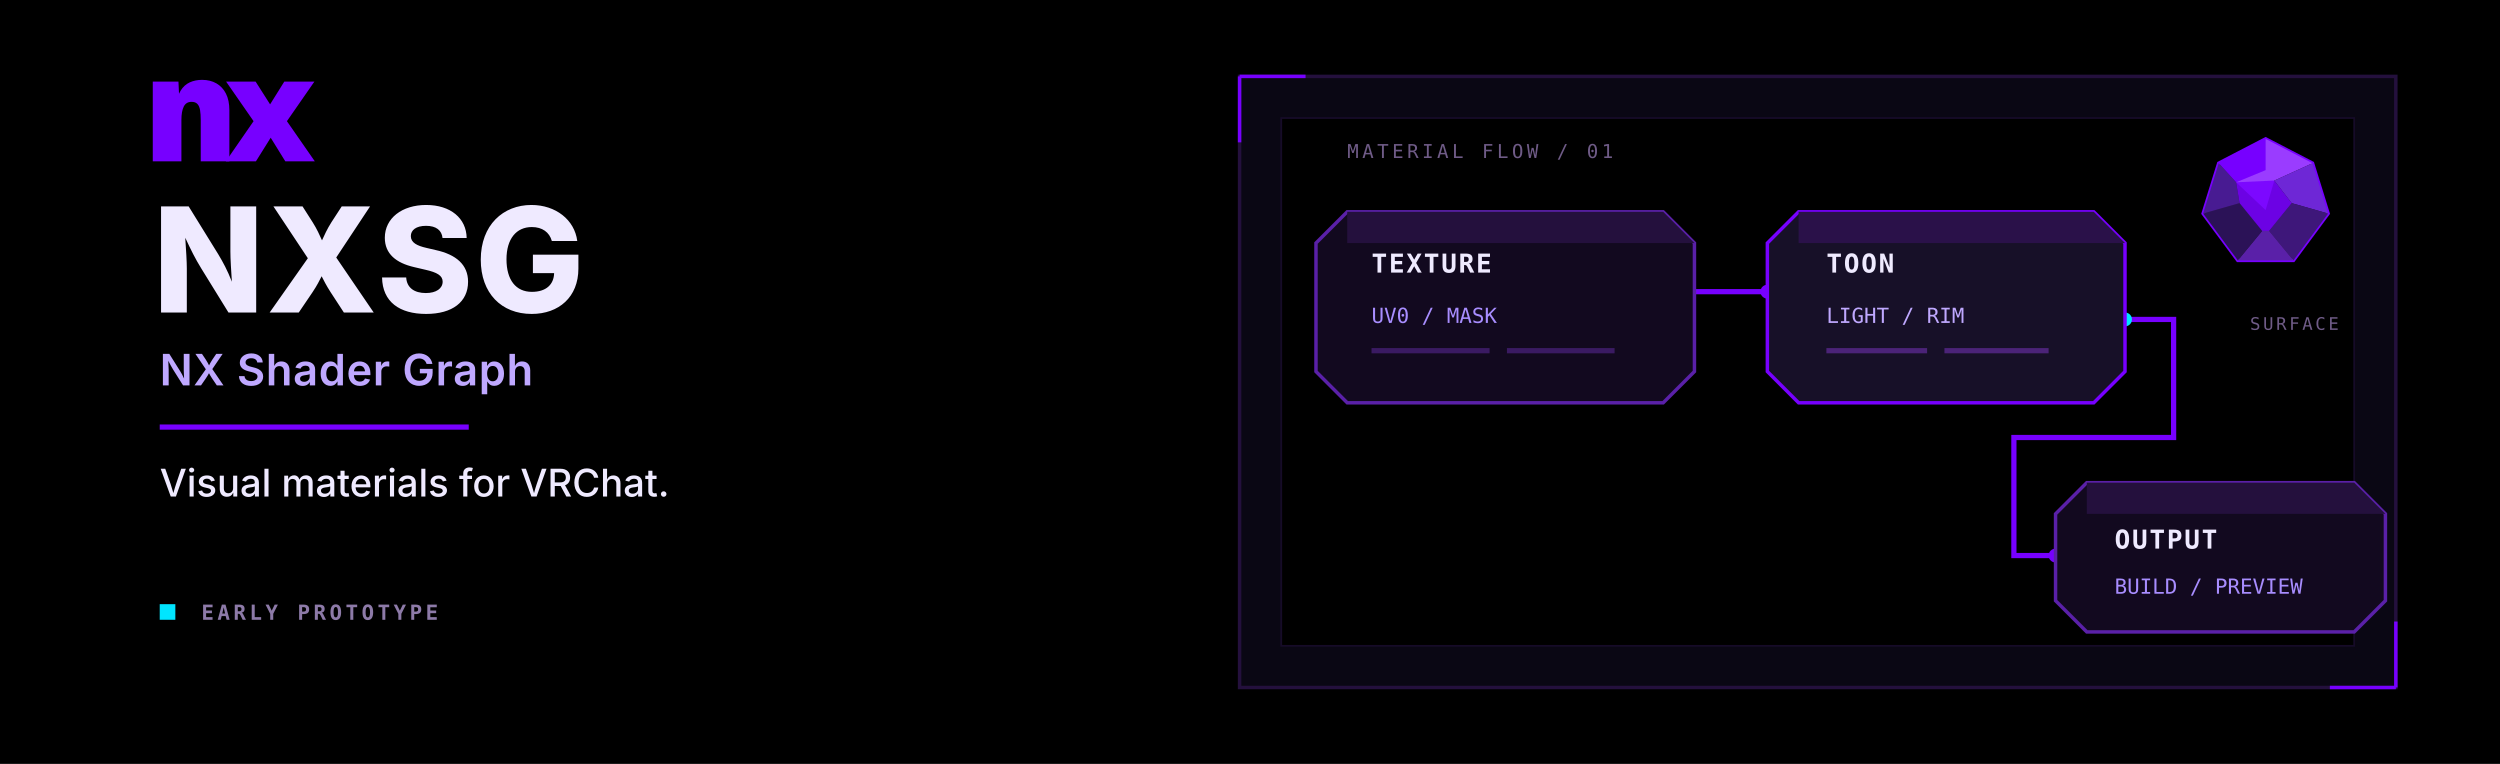
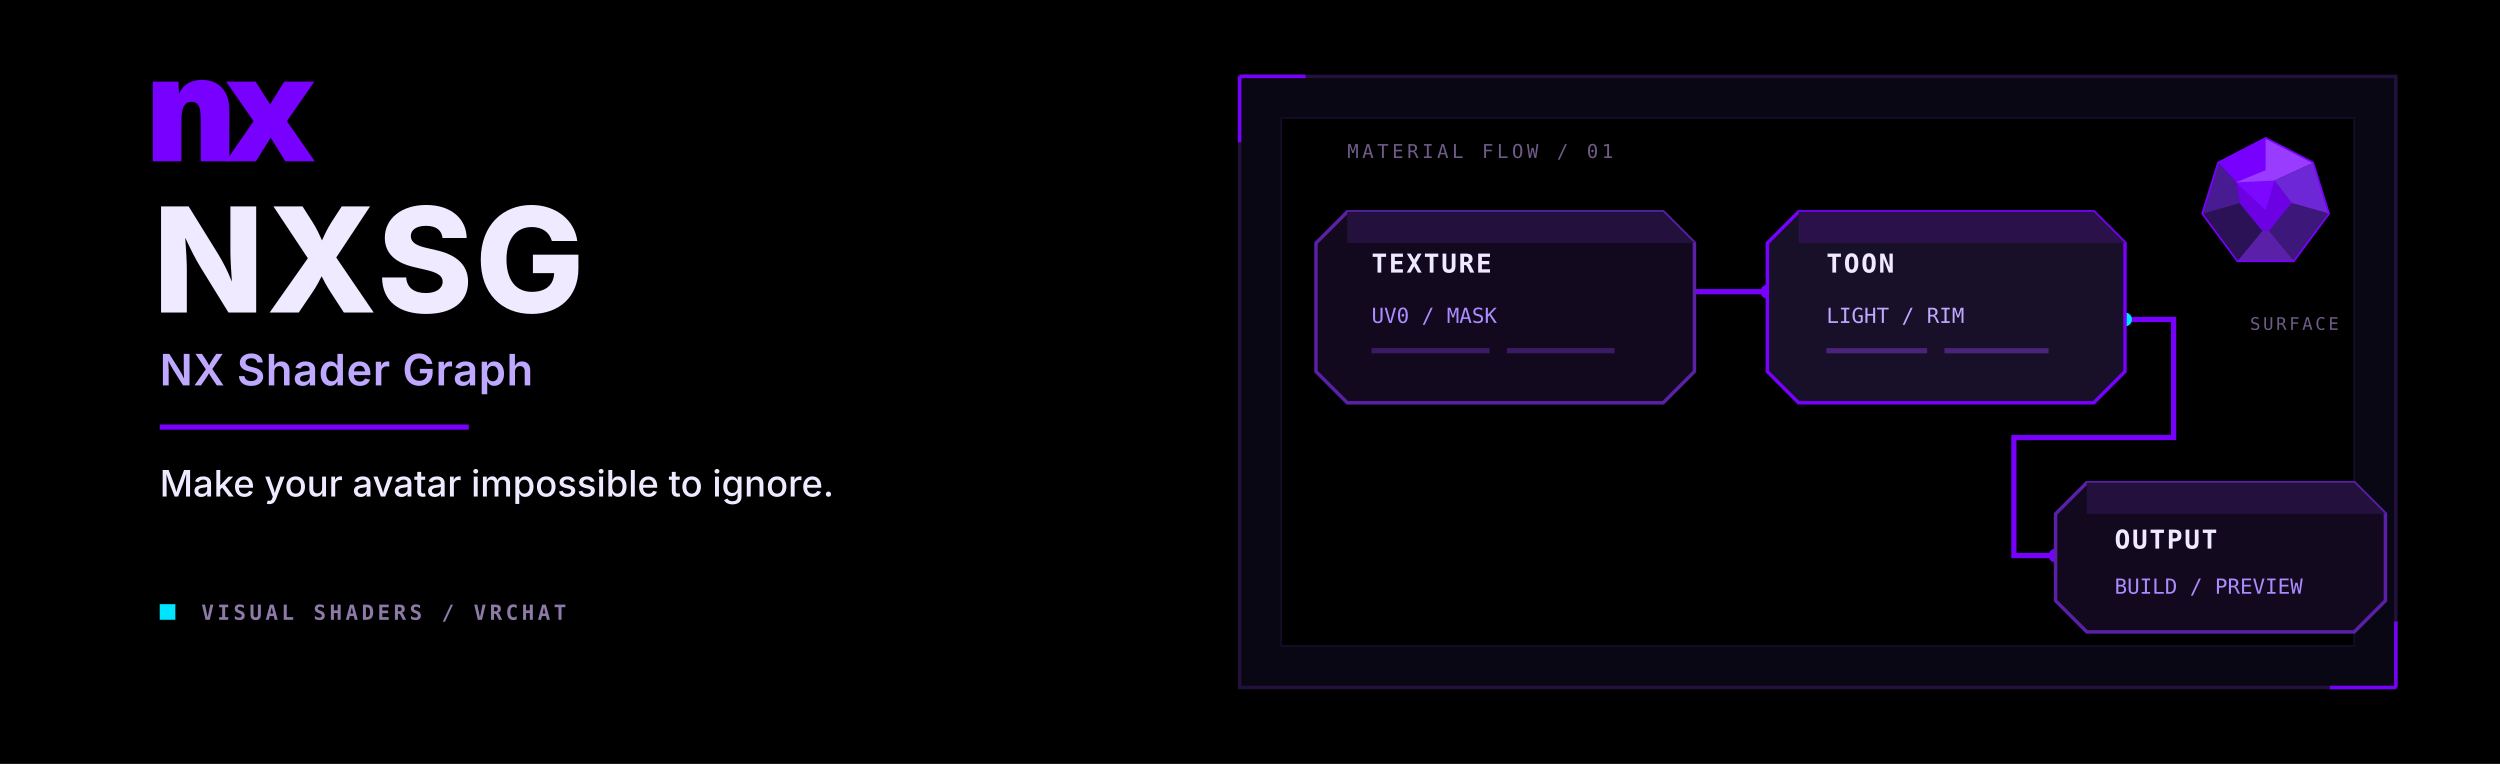
<svg xmlns="http://www.w3.org/2000/svg" viewBox="0 0 1440 440" role="img" aria-labelledby="title desc">
  <rect width="1440" height="440" fill="#000000" />
  <path d="M714 44H1380V396H714Z M738 68H1356V372H738Z" fill="#0A0714" fill-rule="evenodd" />
  <path d="M714 44H1380V396H714Z" fill="none" stroke="#24103D" stroke-width="2" />
  <path d="M738 68H1356V372H738Z" fill="none" stroke="#160B28" stroke-width="1" />
  <path d="M714 44h38M714 44v38M1380 396h-38M1380 396v-38" fill="none" stroke="#7700FF" stroke-width="2" />
  <g aria-label="NX" transform="translate(88 46) scale(.085)">
    <g fill="#7700FF" transform="translate(-56 552) scale(1 -1)">
      <path d="M56 0V540H230L238 368L214 370Q220 439 244.5 478.5Q269 518 306.5 535.0Q344 552 390 552Q446 552 487.5 528.0Q529 504 552.0 458.5Q575 413 575 347V0H381V280Q381 319 376.5 346.5Q372 374 358.5 388.5Q345 403 319 403Q282 403 266.0 371.0Q250 339 250 280V0Z" />
      <path d="M551.0 0 739.0 272 553.0 540H753.0L851.0 386L947.0 540H1151.0L965.0 272L1154.0 0H954.0L855.0 160L755.0 0Z" />
    </g>
  </g>
  <text x="88" y="180" fill="#EFEAFF" font-family="system-ui, -apple-system, BlinkMacSystemFont, 'Segoe UI', sans-serif" font-size="84" font-weight="800" letter-spacing="1">NXSG</text>
  <text x="92" y="222" fill="#BFA8FF" font-family="system-ui, -apple-system, BlinkMacSystemFont, 'Segoe UI', sans-serif" font-size="25" font-weight="600" letter-spacing=".4">NX Shader Graph</text>
  <path d="M92 246H270" stroke="#7700FF" stroke-width="3" />
-   <text x="92" y="286" fill="#EFEAFF" font-family="system-ui, -apple-system, BlinkMacSystemFont, 'Segoe UI', sans-serif" font-size="22" font-weight="500">Visual materials for VRChat.</text>
+   <text x="92" y="286" fill="#EFEAFF" font-family="system-ui, -apple-system, BlinkMacSystemFont, 'Segoe UI', sans-serif" font-size="21" font-weight="500">Make your avatar impossible to ignore.</text>
  <rect x="92" y="348" width="9" height="9" fill="#00E5FF" />
-   <text x="116" y="357" fill="#8D7AA8" font-family="ui-monospace, SFMono-Regular, Menlo, Consolas, monospace" font-size="12" font-weight="700" letter-spacing="2">EARLY PROTOTYPE</text>
+   <text x="116" y="357" fill="#8D7AA8" font-family="ui-monospace, SFMono-Regular, Menlo, Consolas, monospace" font-size="12" font-weight="700" letter-spacing="2">VISUAL SHADERS / VRCHAT</text>
  <text x="776" y="91" fill="#6F5B87" font-family="ui-monospace, SFMono-Regular, Menlo, Consolas, monospace" font-size="11" letter-spacing="2">MATERIAL FLOW / 01</text>
  <path d="M958 168H1018" fill="none" stroke="#7700FF" stroke-width="3" />
  <path d="M1224 184H1252V252H1160V320H1184" fill="none" stroke="#7700FF" stroke-width="3" />
  <circle cx="958" cy="168" r="4" fill="#00E5FF" />
  <circle cx="1018" cy="168" r="4" fill="#7700FF" />
  <circle cx="1224" cy="184" r="4" fill="#00E5FF" />
  <circle cx="1184" cy="320" r="4" fill="#7700FF" />
  <path d="M776 122H958L976 140V214L958 232H776L758 214V140Z" fill="#12091F" stroke="#5A20A8" stroke-width="2" />
  <path d="M776 122H958L976 140H776Z" fill="#24103D" />
  <text x="790" y="157" fill="#EFEAFF" font-family="ui-monospace, SFMono-Regular, Menlo, Consolas, monospace" font-size="15" font-weight="700" letter-spacing="1">TEXTURE</text>
  <text x="790" y="186" fill="#A88DFF" font-family="ui-monospace, SFMono-Regular, Menlo, Consolas, monospace" font-size="12">UV0  /  MASK</text>
  <path d="M790 202H858M868 202H930" stroke="#3A1A62" stroke-width="3" />
  <path d="M1036 122H1206L1224 140V214L1206 232H1036L1018 214V140Z" fill="#171028" stroke="#7700FF" stroke-width="2" />
  <path d="M1036 122H1206L1224 140H1036Z" fill="#2A1149" />
  <text x="1052" y="157" fill="#EFEAFF" font-family="ui-monospace, SFMono-Regular, Menlo, Consolas, monospace" font-size="15" font-weight="700" letter-spacing="1">TOON</text>
  <text x="1052" y="186" fill="#BFA8FF" font-family="ui-monospace, SFMono-Regular, Menlo, Consolas, monospace" font-size="12">LIGHT  /  RIM</text>
  <path d="M1052 202H1110M1120 202H1180" stroke="#4B2378" stroke-width="3" />
  <path d="M1202 278H1356L1374 296V346L1356 364H1202L1184 346V296Z" fill="#12091F" stroke="#5A20A8" stroke-width="2" />
  <path d="M1202 278H1356L1374 296H1202Z" fill="#24103D" />
  <text x="1218" y="316" fill="#EFEAFF" font-family="ui-monospace, SFMono-Regular, Menlo, Consolas, monospace" font-size="15" font-weight="700" letter-spacing="1">OUTPUT</text>
  <text x="1218" y="342" fill="#A88DFF" font-family="ui-monospace, SFMono-Regular, Menlo, Consolas, monospace" font-size="12">BUILD  /  PREVIEW</text>
  <g transform="translate(1305 116)" aria-label="faceted violet material">
    <polygon points="0,-36 27,-22 36,7 16,34 -16,34 -36,7 -27,-22" fill="#24103D" stroke="#7700FF" stroke-width="2" />
    <polygon points="0,-36 27,-22 5,-12 0,5 -17,-11" fill="#9A3CFF" />
    <polygon points="27,-22 36,7 15,1 5,-12" fill="#6E27D6" />
    <polygon points="36,7 16,34 2,17 15,1" fill="#3E177A" />
    <polygon points="16,34 -16,34 -2,17 2,17" fill="#5A20A8" />
    <polygon points="-16,34 -36,7 -15,1 -2,17" fill="#2B1257" />
    <polygon points="-36,7 -27,-22 -17,-11 -15,1" fill="#481B92" />
    <polygon points="-27,-22 0,-36 0,-18 -17,-11" fill="#7700FF" />
    <polygon points="-17,-11 5,-12 15,1 2,17 -2,17 -15,1" fill="#7700FF" opacity=".86" />
  </g>
  <text x="1296" y="190" fill="#6F5B87" font-family="ui-monospace, SFMono-Regular, Menlo, Consolas, monospace" font-size="10" letter-spacing="1.5">SURFACE</text>
</svg>
